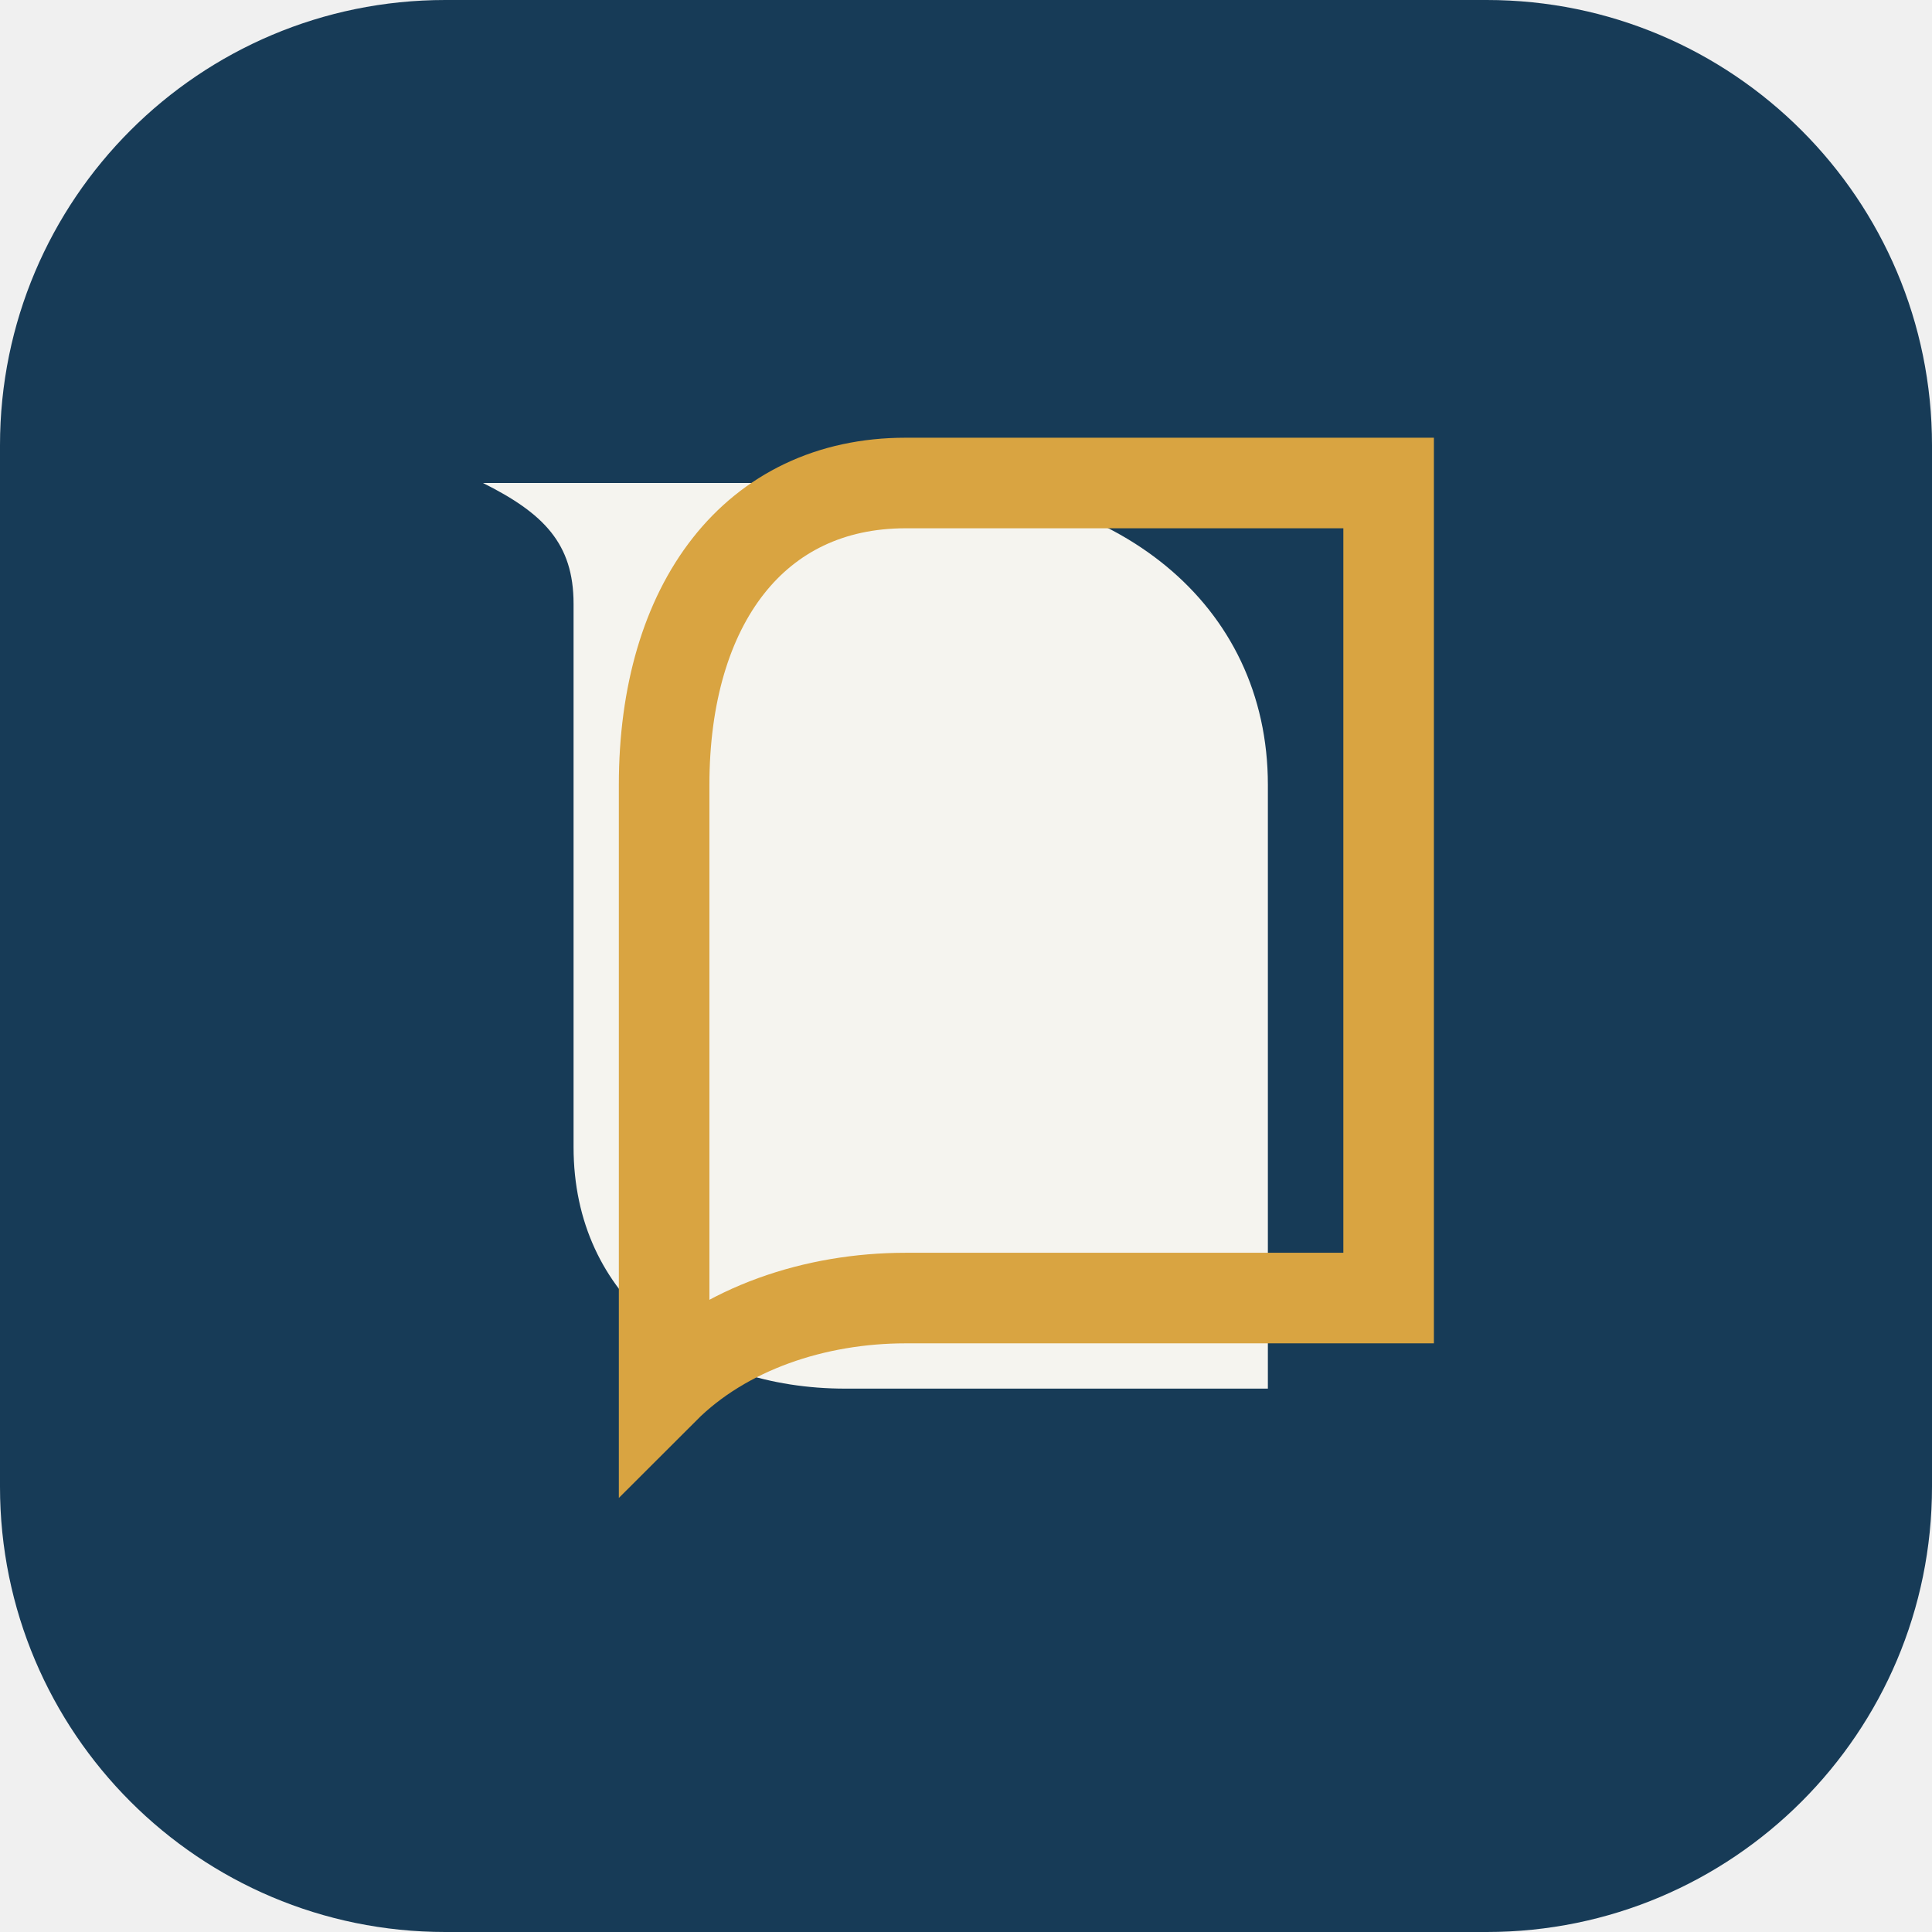
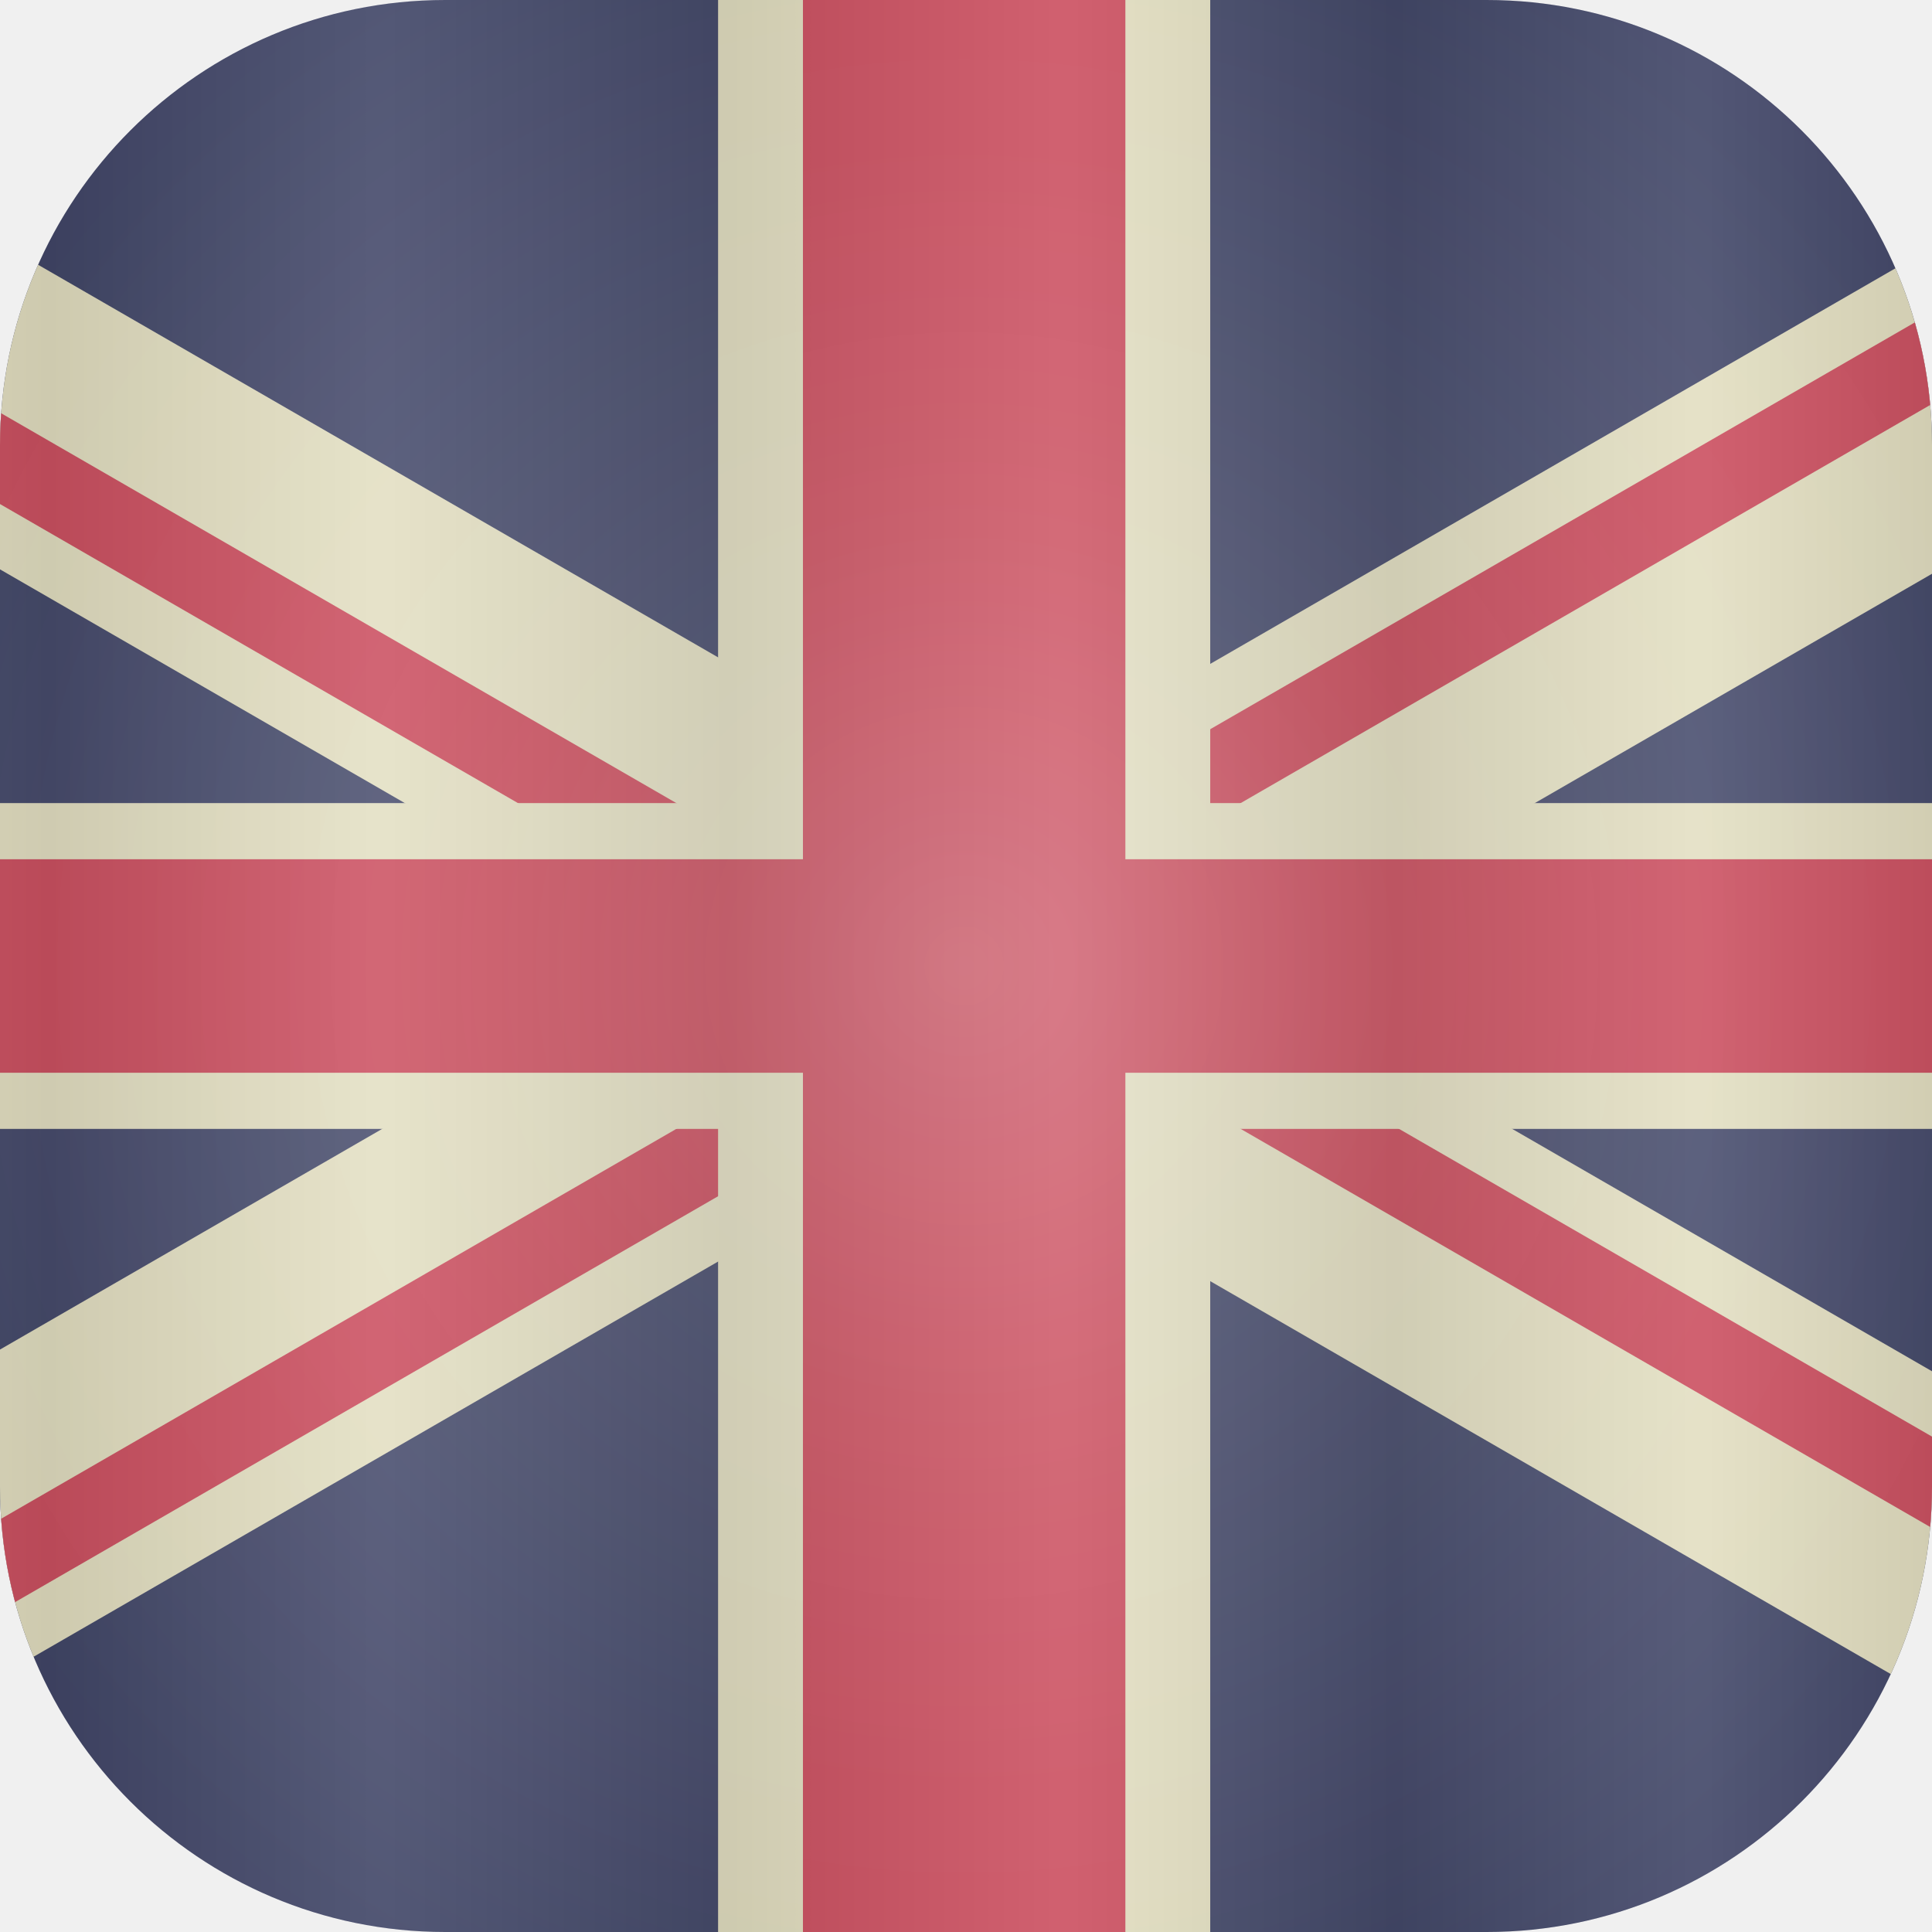
- <svg xmlns="http://www.w3.org/2000/svg" viewBox="0 0 512 512">
-   <rect width="512" height="512" rx="118" fill="#173b57" />
-   <path d="M128 128h112c56 0 96 32 96 80v160H224c-40 0-72-24-72-64V160c0-16-8-24-24-32Z" fill="#f5f4ef" />
-   <path d="M240 128h128v216H240c-24 0-48 8-64 24V208c0-48 24-80 64-80Z" fill="none" stroke="#d9a441" stroke-width="24" />
+ <svg xmlns="http://www.w3.org/2000/svg" width="512" height="512" viewBox="0 0 512 512" fill="none">
+   <g clip-path="url(#clip0_8351_7471)">
+     <path d="M667 -1.85H-155.973V513.846H667V-1.85Z" fill="url(#paint0_radial_8351_7471)" />
+     <path d="M666.999 -1.85H628.66L257.012 212.722L-114.638 -1.85H-155.973V60.836L179.056 254.266L-155.973 447.697V513.846H-120.637L251.014 299.273L622.664 513.846H666.999V452.89L328.969 257.729L666.999 62.567V-1.85Z" fill="url(#paint1_radial_8351_7471)" />
+     <path d="M666.999 470.2L275.001 243.881L666.999 17.561V-1.85H658.642L233.024 243.881L-155.973 19.292V43.526L233.024 268.114L-155.973 492.702V513.846H-150.621L275 268.115L666.999 494.435V470.2Z" fill="url(#paint2_radial_8351_7471)" />
+     <path d="M666.999 212.825H320.724V-1.85H190.301V212.825H-155.973V299.169H190.301V513.846H320.724V299.169H666.999V212.825Z" fill="url(#paint3_radial_8351_7471)" />
+     <path d="M666.999 227.713H298.237V-1.85H212.788V227.713H-155.973V284.283H212.788V513.846H298.237V284.283H666.999V227.713Z" fill="url(#paint4_radial_8351_7471)" />
+     <path d="M667 -1.85H-155.973V513.846H667V-1.85Z" fill="url(#paint5_linear_8351_7471)" />
+   </g>
+   <defs>
+     <radialGradient id="paint0_radial_8351_7471" cx="0" cy="0" r="1" gradientUnits="userSpaceOnUse" gradientTransform="translate(255.513 255.998) scale(343.37)">
+       <stop stop-color="#626682" />
+       <stop offset="0.025" stop-color="#616581" />
+       <stop offset="1" stop-color="#3B4063" />
+     </radialGradient>
+     <radialGradient id="paint1_radial_8351_7471" cx="0" cy="0" r="1" gradientUnits="userSpaceOnUse" gradientTransform="translate(255.513 255.998) scale(343.37 343.37)">
+       <stop offset="0.01" stop-color="#E7E4CB" />
+       <stop offset="1" stop-color="#E1DDBE" />
+     </radialGradient>
+     <radialGradient id="paint2_radial_8351_7471" cx="0" cy="0" r="1" gradientUnits="userSpaceOnUse" gradientTransform="translate(255.513 255.998) scale(343.37 343.37)">
+       <stop stop-color="#D5717E" />
+       <stop offset="0.061" stop-color="#D46C7A" />
+       <stop offset="0.338" stop-color="#CF5B6A" />
+       <stop offset="0.638" stop-color="#CC5061" />
+       <stop offset="1" stop-color="#CB4D5E" />
+     </radialGradient>
+     <radialGradient id="paint3_radial_8351_7471" cx="0" cy="0" r="1" gradientUnits="userSpaceOnUse" gradientTransform="translate(255.513 255.998) scale(343.37 343.37)">
+       <stop offset="0.01" stop-color="#E7E4CB" />
+       <stop offset="1" stop-color="#E1DDBE" />
+     </radialGradient>
+     <radialGradient id="paint4_radial_8351_7471" cx="0" cy="0" r="1" gradientUnits="userSpaceOnUse" gradientTransform="translate(255.513 255.998) scale(343.37 343.37)">
+       <stop stop-color="#D5717E" />
+       <stop offset="0.061" stop-color="#D46C7A" />
+       <stop offset="0.338" stop-color="#CF5B6A" />
+       <stop offset="0.638" stop-color="#CC5061" />
+       <stop offset="1" stop-color="#CB4D5E" />
+     </radialGradient>
+     <linearGradient id="paint5_linear_8351_7471" x1="-155.973" y1="255.998" x2="666.999" y2="255.998" gradientUnits="userSpaceOnUse">
+       <stop stop-color="#1D1D1B" stop-opacity="0.1" />
+       <stop offset="0.098" stop-color="white" stop-opacity="0.1" />
+       <stop offset="0.205" stop-color="#1D1D1B" stop-opacity="0.103" />
+       <stop offset="0.312" stop-color="white" stop-opacity="0.1" />
+       <stop offset="0.319" stop-color="#F0F0F0" stop-opacity="0.1" />
+       <stop offset="0.424" stop-color="#1D1D1B" stop-opacity="0.1" />
+       <stop offset="0.466" stop-color="#767675" stop-opacity="0.1" />
+       <stop offset="0.532" stop-color="white" stop-opacity="0.1" />
+       <stop offset="0.596" stop-color="#747473" stop-opacity="0.1" />
+       <stop offset="0.639" stop-color="#1D1D1B" stop-opacity="0.1" />
+       <stop offset="0.707" stop-color="#BEBEBE" stop-opacity="0.1" />
+       <stop offset="0.737" stop-color="white" stop-opacity="0.1" />
+       <stop offset="0.795" stop-color="#656564" stop-opacity="0.1" />
+       <stop offset="0.824" stop-color="#1D1D1B" stop-opacity="0.1" />
+       <stop offset="0.86" stop-color="#797978" stop-opacity="0.1" />
+       <stop offset="0.899" stop-color="#D9D9D9" stop-opacity="0.1" />
+       <stop offset="0.917" stop-color="white" stop-opacity="0.1" />
+       <stop offset="0.972" stop-color="#656564" stop-opacity="0.1" />
+       <stop offset="1" stop-color="#1D1D1B" stop-opacity="0.1" />
+     </linearGradient>
+     <clipPath id="clip0_8351_7471">
+       <rect width="512" height="512" rx="118" fill="white" />
+     </clipPath>
+   </defs>
</svg>
